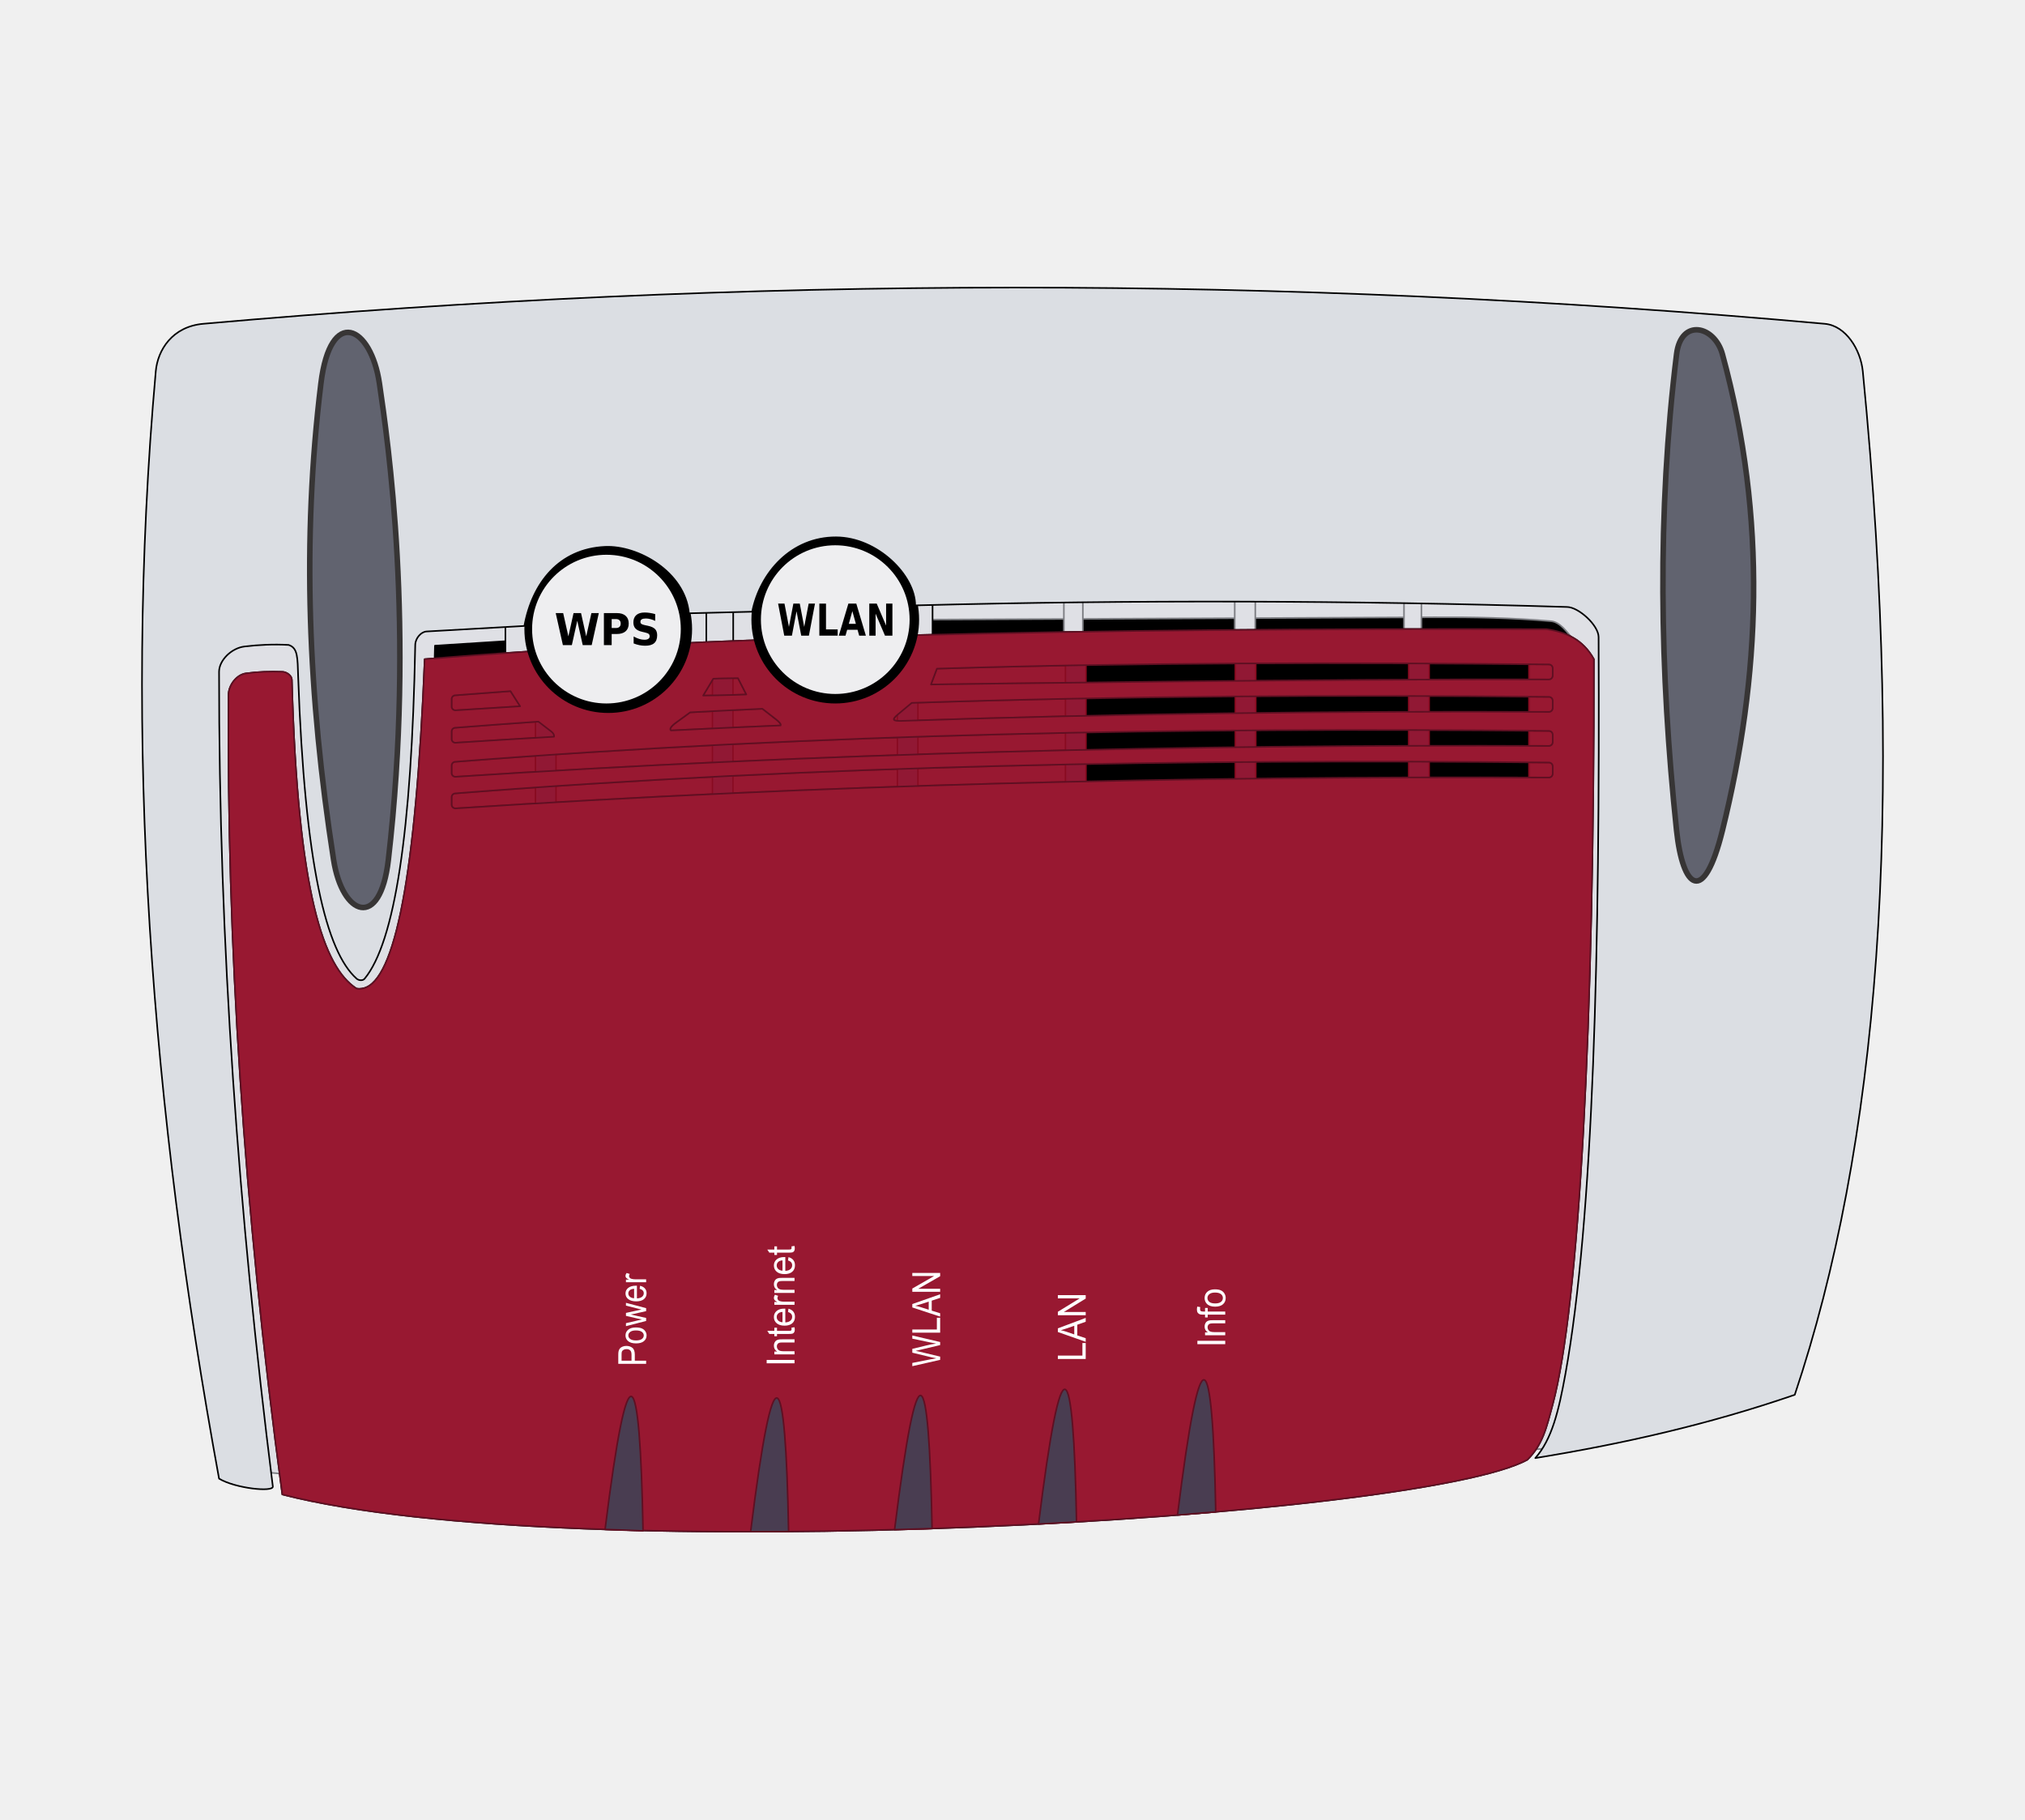
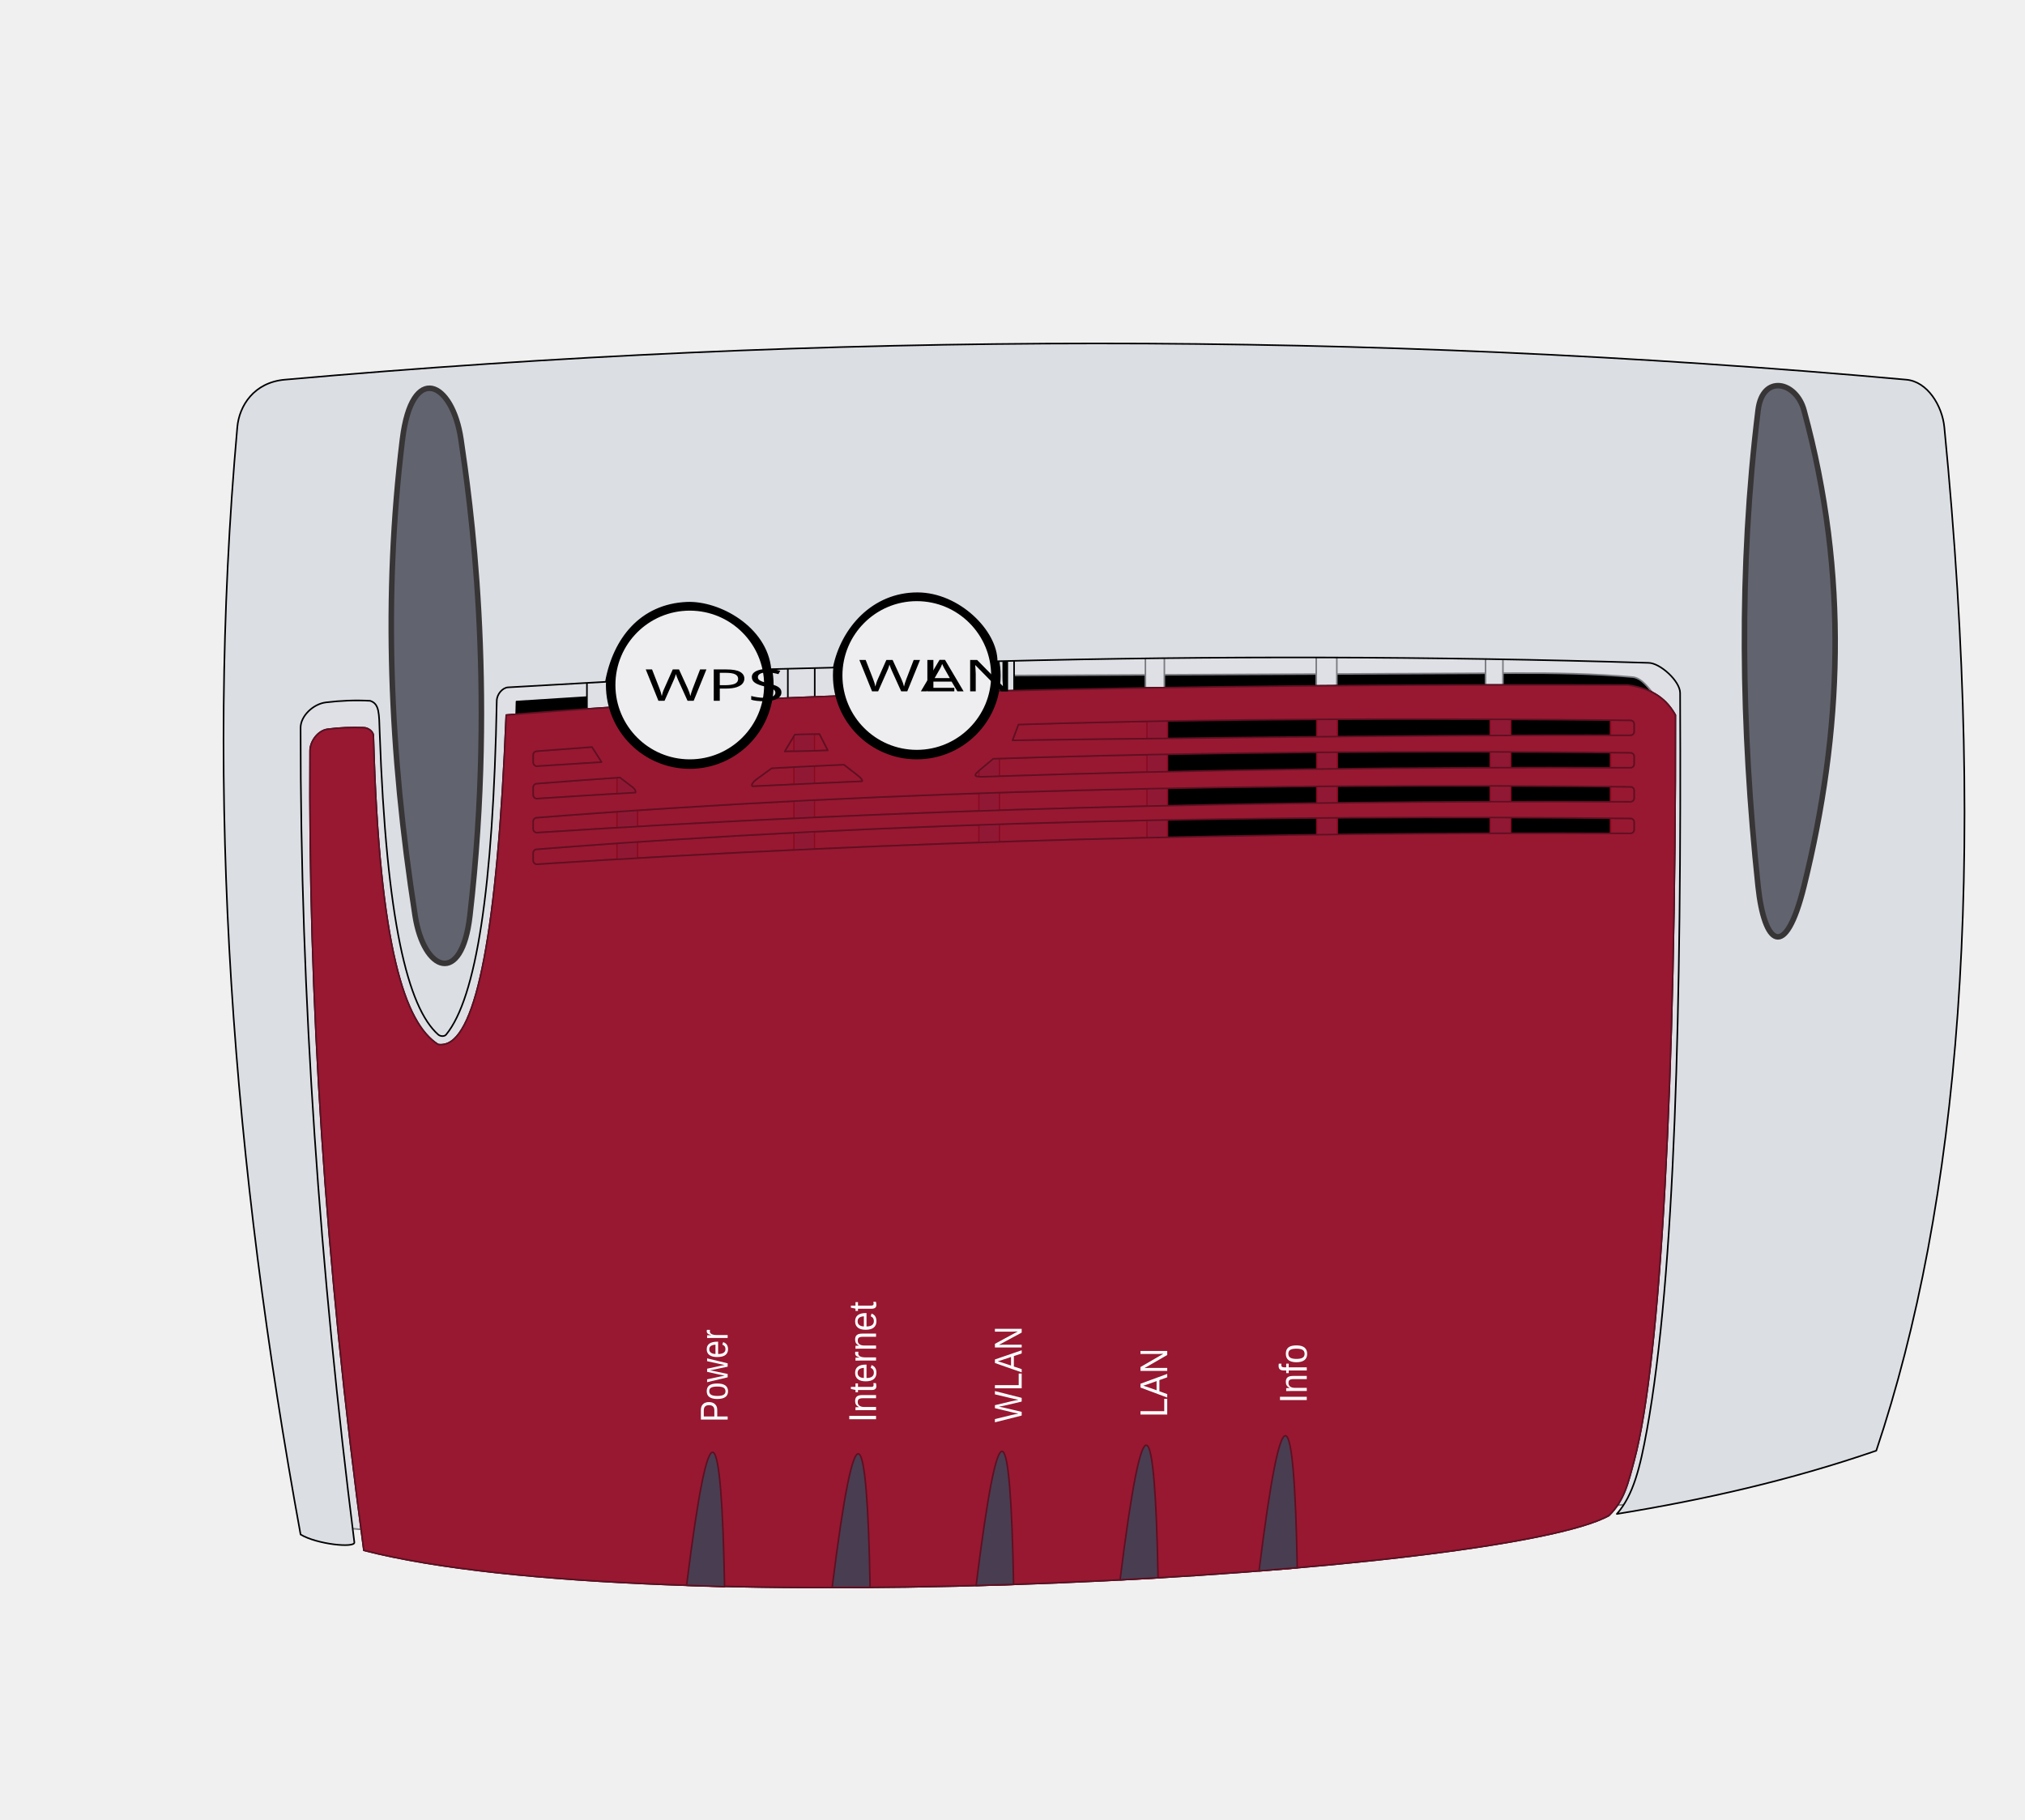
- <svg xmlns="http://www.w3.org/2000/svg" width="100%" height="100%" viewBox="0 0 1280 1150" version="1.1" xml:space="preserve" style="fill-rule:evenodd;clip-rule:evenodd;stroke-linecap:round;stroke-linejoin:round;stroke-miterlimit:1.414;" id="svg149">
-   <defs id="defs153">
-         
-         
-         
-         
-         
-         
-     
-             
-         </defs>
-   <g id="g4458" transform="translate(-51.53375,-35.32006)">
-     <path d="m 1012,952 18,-1 26,-11 24,-540 C 670.65,340.658 370.032,363.267 180,420 l 28,545 34,3 z" style="fill:#dfe0e5;stroke:#7d7e83;stroke-width:1px" id="path2" />
-     <g id="g20">
-       <g transform="rotate(-3.623159,349.9982,451.0015)" id="g6">
-         <path d="M 373,442 H 327 L 325.353,460.461 373,460 Z" style="stroke:#000000;stroke-width:1px" id="path4" />
+ <svg xmlns="http://www.w3.org/2000/svg" width="100%" height="100%" viewBox="0 0 1280 1150" version="1.1" xml:space="preserve" style="fill-rule:evenodd;clip-rule:evenodd;stroke-linecap:round;stroke-linejoin:round;stroke-miterlimit:1.414;">
+   <path d="M1012,952L1030,951L1056,940L1080,400C670.65,340.658 370.032,363.267 180,420L208,965L242,968L1012,952Z" style="fill:rgb(223,224,229);stroke:rgb(125,126,131);stroke-width:1px;" />
+   <g>
+     <g transform="matrix(0.998001,-0.0631939,0.0631939,0.998001,-27.8009,23.0193)">
+       <path d="M373,442L327,442L325.353,460.461L373,460L373,442Z" style="stroke:black;stroke-width:1px;" />
+     </g>
+     <path d="M637,427L958,425.5C982.533,425.385 1007.59,425.824 1032,428C1037.74,428.512 1042.2,435.102 1045.5,439L1045,448L637,445L637,427Z" style="stroke:rgb(125,126,131);stroke-width:1px;" />
+     <rect x="371" y="416" width="127" height="42" style="fill:rgb(223,224,229);stroke:black;stroke-width:1px;" />
+     <rect x="515" y="412" width="126" height="34" style="fill:rgb(223,224,229);stroke:black;stroke-width:1px;" />
+     <rect x="724" y="413" width="12" height="25" style="fill:rgb(223,224,229);stroke:rgb(125,126,131);stroke-width:1px;" />
+     <rect x="832" y="411" width="13" height="26" style="fill:rgb(223,224,229);stroke:rgb(125,126,131);stroke-width:1px;" />
+     <rect x="939" y="411" width="11" height="27" style="fill:rgb(223,224,229);stroke:rgb(125,126,131);stroke-width:1px;" />
+   </g>
+   <path d="M230,980C412.866,1026.97 950.005,995.205 1017,958C1026.73,948.437 1029.05,937.752 1033,923C1049.67,860.835 1059.26,681.198 1059,452C1052.1,439.53 1041.28,434.824 1029,433C733.7,432.212 490.508,437.717 320,452C314.465,589.674 301.191,654.873 281.5,660C279.598,660.495 277.35,660.567 276.5,660C256.312,646.538 239.725,601.351 236,465C235.931,462.463 232.834,460.103 230,460C222.351,459.722 214.688,459.951 207,461C200.952,461.825 196.042,468.615 196,474.5C194.908,629.185 205.31,796.651 230,980Z" style="fill:rgb(152,24,49);stroke:black;stroke-width:1px;" />
+   <g id="Schlitze">
+     <g>
+       <g transform="matrix(1,0,0,1.1875,0,-104.438)">
+         <path d="M1033,542.579C1033,541.475 1031.94,540.579 1030.62,540.579C799.734,538.642 569.174,541.867 339.375,557C338.064,557 337,557.896 337,559L337,563C337,564.104 338.064,565 339.375,565C568.487,552.456 799.031,547.672 1030.62,548.579C1031.94,548.579 1033,547.683 1033,546.579L1033,542.579Z" style="fill:none;stroke:rgb(136,10,32);stroke-width:0.91px;" />
      </g>
-       <path d="m 637,427 321,-1.5 c 24.533,-0.115 49.59,0.324 74,2.5 5.74,0.512 10.2,7.102 13.5,11 l -0.5,9 -408,-3 z" style="stroke:#7d7e83;stroke-width:1px" id="path8" />
-       <path id="rect10" style="fill:#dfe0e5;stroke:#000000;stroke-width:1px" d="m 371,416 h 127 v 42 H 371 Z" />
-       <path id="rect12" style="fill:#dfe0e5;stroke:#000000;stroke-width:1px" d="m 515,412 h 126 v 34 H 515 Z" />
-       <path id="rect14" style="fill:#dfe0e5;stroke:#7d7e83;stroke-width:1px" d="m 724,413 h 12 v 25 h -12 z" />
-       <path id="rect16" style="fill:#dfe0e5;stroke:#7d7e83;stroke-width:1px" d="m 832,411 h 13 v 26 h -13 z" />
-       <path id="rect18" style="fill:#dfe0e5;stroke:#7d7e83;stroke-width:1px" d="m 939,411 h 11 v 27 h -11 z" />
+       <g transform="matrix(1,0,0,1.1875,0,-124.604)">
+         <path d="M1033,542.579C1033,541.475 1031.94,540.579 1030.62,540.579C799.734,538.642 569.174,541.867 339.375,557C338.064,557 337,557.896 337,559L337,563C337,564.104 338.064,565 339.375,565C568.487,552.456 799.031,547.672 1030.62,548.579C1031.94,548.579 1033,547.683 1033,546.579L1033,542.579Z" style="fill:none;stroke:rgb(136,10,32);stroke-width:0.91px;" />
+       </g>
+       <g transform="matrix(1,0,0,1.1875,0,-144.583)">
+         <path d="M1033,542.579C1033,541.475 1031.94,540.579 1030.62,540.579C799.734,538.642 569.174,541.867 339.375,557C338.064,557 337,557.896 337,559L337,563C337,564.104 338.064,565 339.375,565C568.487,552.456 799.031,547.672 1030.62,548.579C1031.94,548.579 1033,547.683 1033,546.579L1033,542.579Z" style="fill:none;stroke:rgb(136,10,32);stroke-width:0.91px;" />
+       </g>
+       <path d="M391.85,491.475L400,497.711C401.436,498.809 401.936,500.022 401.73,501.009C380.933,502.21 360.148,503.485 339.375,504.836C338.064,504.836 337,503.771 337,502.461L337,497.711C337,496.4 338.064,495.336 339.375,495.336C356.862,493.968 374.354,492.682 391.85,491.475ZM533.45,483.35L542,490C544.245,491.746 545.314,493.053 544.964,493.893C521.842,494.859 498.733,495.911 475.638,497.052C474.542,496.146 475.681,494.414 479,492L487.77,485.622C502.994,484.811 518.22,484.054 533.45,483.35ZM627.844,479.63C761.936,475.235 896.224,474.497 1030.62,475.836C1031.94,475.836 1033,476.9 1033,478.211L1033,482.961C1033,484.271 1031.94,485.336 1030.62,485.336C893.723,484.699 757.188,486.424 621.099,491.018C616.364,491.083 614.745,490.546 619,487L627.844,479.63Z" style="fill:none;stroke:rgb(136,10,32);stroke-width:1px;" />
+       <path d="M374.226,472.213L380.307,481.768C366.658,482.589 353.014,483.443 339.375,484.33C338.064,484.33 337,483.266 337,481.955L337,477.205C337,475.894 338.064,474.83 339.375,474.83C350.99,473.922 362.607,473.05 374.226,472.213ZM518,464L523.274,474.319C513.877,474.734 496,475 496,475L502.39,464.355C507.544,464.092 512.848,464.117 518,464ZM643.752,458C772.556,454.054 901.539,454.044 1030.62,455.33C1031.94,455.33 1033,456.394 1033,457.705L1033,462.455C1033,463.766 1031.94,464.83 1030.62,464.83C899.329,464.22 640,468 640,468L643.752,458Z" style="fill:none;stroke:rgb(136,10,32);stroke-width:1px;" />
    </g>
-     <path d="m 230,980 c 182.866,46.97 720.005,15.205 787,-22 9.73,-9.563 12.05,-20.248 16,-35 16.67,-62.165 26.26,-241.802 26,-471 -6.9,-12.47 -17.72,-17.176 -30,-19 -295.3,-0.788 -538.492,4.717 -709,19 -5.535,137.674 -18.809,202.873 -38.5,208 -1.902,0.495 -4.15,0.567 -5,0 -20.188,-13.462 -36.775,-58.649 -40.5,-195 -0.069,-2.537 -3.166,-4.897 -6,-5 -7.649,-0.278 -15.312,-0.049 -23,1 -6.048,0.825 -10.958,7.615 -11,13.5 -1.092,154.685 9.31,322.151 34,505.5 z" style="fill:#981831;stroke:#000000;stroke-width:1px" id="path22" />
-     <g id="Schlitze">
-       <g id="g40">
-         <g transform="matrix(1,0,0,1.1875,0,-104.438)" id="g26">
-           <path d="m 1033,542.579 c 0,-1.104 -1.06,-2 -2.38,-2 -230.886,-1.937 -461.446,1.288 -691.245,16.421 -1.311,0 -2.375,0.896 -2.375,2 v 4 c 0,1.104 1.064,2 2.375,2 229.112,-12.544 459.656,-17.328 691.245,-16.421 1.32,0 2.38,-0.896 2.38,-2 z" style="fill:none;stroke:#880a20;stroke-width:0.91px" id="path24" />
-         </g>
-         <g transform="matrix(1,0,0,1.1875,0,-124.604)" id="g30">
-           <path d="m 1033,542.579 c 0,-1.104 -1.06,-2 -2.38,-2 -230.886,-1.937 -461.446,1.288 -691.245,16.421 -1.311,0 -2.375,0.896 -2.375,2 v 4 c 0,1.104 1.064,2 2.375,2 229.112,-12.544 459.656,-17.328 691.245,-16.421 1.32,0 2.38,-0.896 2.38,-2 z" style="fill:none;stroke:#880a20;stroke-width:0.91px" id="path28" />
-         </g>
-         <g transform="matrix(1,0,0,1.1875,0,-144.583)" id="g34">
-           <path d="m 1033,542.579 c 0,-1.104 -1.06,-2 -2.38,-2 -230.886,-1.937 -461.446,1.288 -691.245,16.421 -1.311,0 -2.375,0.896 -2.375,2 v 4 c 0,1.104 1.064,2 2.375,2 229.112,-12.544 459.656,-17.328 691.245,-16.421 1.32,0 2.38,-0.896 2.38,-2 z" style="fill:none;stroke:#880a20;stroke-width:0.91px" id="path32" />
-         </g>
-         <path d="m 391.85,491.475 8.15,6.236 c 1.436,1.098 1.936,2.311 1.73,3.298 -20.797,1.201 -41.582,2.476 -62.355,3.827 -1.311,0 -2.375,-1.065 -2.375,-2.375 v -4.75 c 0,-1.311 1.064,-2.375 2.375,-2.375 17.487,-1.368 34.979,-2.654 52.475,-3.861 z M 533.45,483.35 542,490 c 2.245,1.746 3.314,3.053 2.964,3.893 -23.122,0.966 -46.231,2.018 -69.326,3.159 -1.096,-0.906 0.043,-2.638 3.362,-5.052 l 8.77,-6.378 c 15.224,-0.811 30.45,-1.568 45.68,-2.272 z m 94.394,-3.72 c 134.092,-4.395 268.38,-5.133 402.776,-3.794 1.32,0 2.38,1.064 2.38,2.375 v 4.75 c 0,1.31 -1.06,2.375 -2.38,2.375 -136.897,-0.637 -273.432,1.088 -409.521,5.682 -4.735,0.065 -6.354,-0.472 -2.099,-4.018 z" style="fill:none;stroke:#880a20;stroke-width:1px" id="path36" />
-         <path d="m 374.226,472.213 6.081,9.555 c -13.649,0.821 -27.293,1.675 -40.932,2.562 -1.311,0 -2.375,-1.064 -2.375,-2.375 v -4.75 c 0,-1.311 1.064,-2.375 2.375,-2.375 11.615,-0.908 23.232,-1.78 34.851,-2.617 z M 518,464 l 5.274,10.319 C 513.877,474.734 496,475 496,475 l 6.39,-10.645 c 5.154,-0.263 10.458,-0.238 15.61,-0.355 z m 125.752,-6 c 128.804,-3.946 257.787,-3.956 386.868,-2.67 1.32,0 2.38,1.064 2.38,2.375 v 4.75 c 0,1.311 -1.06,2.375 -2.38,2.375 C 899.329,464.22 640,468 640,468 Z" style="fill:none;stroke:#880a20;stroke-width:1px" id="path38" />
+     <g id="Stege">
+       <rect x="730" y="450" width="288" height="105" style="stroke:rgb(136,10,32);stroke-width:1px;" />
+       <g transform="matrix(0.866667,0,0,1,52,0)">
+         <rect x="390" y="480.5" width="15" height="104.5" style="fill:rgb(145,24,52);stroke:rgb(136,10,32);stroke-width:1.07px;" />
      </g>
-       <g id="Stege">
-         <path id="rect42" style="stroke:#880a20;stroke-width:1px" d="m 730,450 h 288 V 555 H 730 Z" />
-         <g transform="matrix(0.866667,0,0,1,52,0)" id="g46">
-           <path id="rect44" style="fill:#911834;stroke:#880a20;stroke-width:1.07px" d="m 390,480.5 h 15 V 585 h -15 z" />
-         </g>
-         <g transform="matrix(0.866667,0,0,1.19617,163.851,-114.761)" id="g50">
-           <path id="rect48" style="fill:#911834;stroke:#880a20;stroke-width:0.96px" d="m 390,480.5 h 15 V 585 h -15 z" />
-         </g>
-         <g transform="matrix(0.866667,0,0,1.05263,280.753,-30.7895)" id="g54">
-           <path id="rect52" style="fill:#911834;stroke:#880a20;stroke-width:1.04px" d="m 390,480.5 h 15 V 585 h -15 z" />
-         </g>
-         <g transform="matrix(0.866667,0,0,1.05263,387,-55.7895)" id="g58">
-           <path id="rect56" style="fill:#911834;stroke:#880a20;stroke-width:1.04px" d="m 390,480.5 h 15 V 585 h -15 z" />
-         </g>
-         <g transform="matrix(0.866667,0,0,1.05263,494.34,-55.7895)" id="g62">
-           <path id="rect60" style="fill:#911834;stroke:#880a20;stroke-width:1.04px" d="m 390,480.5 h 15 V 585 h -15 z" />
-         </g>
-         <g transform="matrix(0.866667,0,0,1.05263,603.936,-55.7895)" id="g66">
-           <path id="rect64" style="fill:#911834;stroke:#880a20;stroke-width:1.04px" d="m 390,480.5 h 15 V 585 h -15 z" />
-         </g>
+       <g transform="matrix(0.866667,0,0,1.19617,163.851,-114.761)">
+         <rect x="390" y="480.5" width="15" height="104.5" style="fill:rgb(145,24,52);stroke:rgb(136,10,32);stroke-width:0.96px;" />
      </g>
-     </g>
-     <g id="g72">
-       <path d="m 230,980 c 182.866,46.97 720.005,15.205 787,-22 9.73,-9.563 12.05,-20.248 16,-35 16.67,-62.165 26.26,-241.802 26,-471 -6.9,-12.47 -17.72,-17.176 -30,-19 -295.3,-0.788 -538.492,4.717 -709,19 -5.535,137.674 -18.809,202.873 -38.5,208 -1.902,0.495 -4.15,0.567 -5,0 -20.188,-13.462 -36.775,-58.649 -40.5,-195 -0.069,-2.537 -3.166,-4.897 -6,-5 -7.649,-0.278 -15.312,-0.049 -23,1 -6.048,0.825 -10.958,7.615 -11,13.5 -1.092,154.685 9.31,322.151 34,505.5 z m 803,-460.291 c 0,-1.311 -1.06,-2.375 -2.38,-2.375 -230.886,-2.3 -461.446,1.529 -691.245,19.5 -1.311,0 -2.375,1.064 -2.375,2.375 v 4.75 c 0,1.31 1.064,2.375 2.375,2.375 229.112,-14.896 459.656,-20.577 691.245,-19.5 1.32,0 2.38,-1.065 2.38,-2.375 z m 0,-19.98 c 0,-1.31 -1.06,-2.375 -2.38,-2.375 -230.886,-2.299 -461.446,1.53 -691.245,19.5 -1.311,0 -2.375,1.065 -2.375,2.375 v 4.75 c 0,1.311 1.064,2.375 2.375,2.375 229.112,-14.895 459.656,-20.576 691.245,-19.5 1.32,0 2.38,-1.064 2.38,-2.375 z m -641.15,-8.254 8.15,6.236 c 1.436,1.098 1.936,2.311 1.73,3.298 -20.797,1.201 -41.582,2.476 -62.355,3.827 -1.311,0 -2.375,-1.065 -2.375,-2.375 v -4.75 c 0,-1.311 1.064,-2.375 2.375,-2.375 17.487,-1.368 34.979,-2.654 52.475,-3.861 z M 533.45,483.35 542,490 c 2.245,1.746 3.314,3.053 2.964,3.893 -23.122,0.966 -46.231,2.018 -69.326,3.159 -1.096,-0.906 0.043,-2.638 3.362,-5.052 l 8.77,-6.378 c 15.224,-0.811 30.45,-1.568 45.68,-2.272 z m 94.394,-3.72 c 134.092,-4.395 268.38,-5.133 402.776,-3.794 1.32,0 2.38,1.064 2.38,2.375 v 4.75 c 0,1.31 -1.06,2.375 -2.38,2.375 -136.897,-0.637 -273.432,1.088 -409.521,5.682 -4.735,0.065 -6.354,-0.472 -2.099,-4.018 z m -253.618,-7.417 6.081,9.555 c -13.649,0.821 -27.293,1.675 -40.932,2.562 -1.311,0 -2.375,-1.064 -2.375,-2.375 v -4.75 c 0,-1.311 1.064,-2.375 2.375,-2.375 11.615,-0.908 23.232,-1.78 34.851,-2.617 z M 518,464 l 5.274,10.319 C 513.877,474.734 496,475 496,475 l 6.39,-10.645 c 5.154,-0.263 10.458,-0.238 15.61,-0.355 z m 125.752,-6 c 128.804,-3.946 257.787,-3.956 386.868,-2.67 1.32,0 2.38,1.064 2.38,2.375 v 4.75 c 0,1.311 -1.06,2.375 -2.38,2.375 C 899.329,464.22 640,468 640,468 Z" style="fill:#981831;stroke:#5f0f22;stroke-width:1px" id="path70" />
-     </g>
-     <g transform="matrix(1.10526,0,0,1.10526,95.9474,-56.5526)" id="g76">
-       <path id="circle74" style="stroke:#000000;stroke-width:0.9px" d="M 485,437.5 A 47.5,47.5 0 0 1 437.5,485 47.5,47.5 0 0 1 390,437.5 47.5,47.5 0 0 1 437.5,390 47.5,47.5 0 0 1 485,437.5 Z" />
-     </g>
-     <g transform="matrix(1.10526,0,0,1.10526,-47.5526,-50.5526)" id="g80">
-       <path id="circle78" style="stroke:#000000;stroke-width:0.9px" d="M 485,437.5 A 47.5,47.5 0 0 1 437.5,485 47.5,47.5 0 0 1 390,437.5 47.5,47.5 0 0 1 437.5,390 47.5,47.5 0 0 1 485,437.5 Z" />
-     </g>
-     <path id="circle82" style="fill:#eeeef0;stroke:#000000;stroke-width:1px" d="m 482.366,433 a 47.5,47.5 0 0 1 -47.5,47.5 47.5,47.5 0 0 1 -47.5,-47.5 47.5,47.5 0 0 1 47.5,-47.5 47.5,47.5 0 0 1 47.5,47.5 z" />
-     <g transform="translate(142,-10.5)" id="g88">
-       <path id="circle86" style="fill:#eeeef0;stroke:#000000;stroke-width:1px" d="M 485,437.5 A 47.5,47.5 0 0 1 437.5,485 47.5,47.5 0 0 1 390,437.5 47.5,47.5 0 0 1 437.5,390 47.5,47.5 0 0 1 485,437.5 Z" />
-     </g>
-     <path d="m 180,240 c -19.525,1.732 -28.792,16.526 -30,30 -21.073,235.082 -2.439,468.103 40,700 10.348,6.22 34.241,8.649 34,5 -21.65,-171.695 -34.136,-343.364 -34,-515 0.006,-7.389 7.978,-15.029 16,-16 9.222,-1.117 18.543,-1.533 28,-1 5.894,1.946 5.577,8.03 6,20 4.204,119.018 17.723,173.998 37,191 1.3,1.147 3.872,1.37 5,0 18.958,-23.029 29.739,-92.04 32,-211 0.084,-4.396 3.784,-8.241 7,-8.5 l 62,-3.5 c 4.988,-27.342 22.092,-48.673 51,-50 20.784,-0.954 50.475,15.722 53,42 l 40,-1 c 5.037,-24.883 24.775,-47.1 53,-47.023 26.215,0.071 50.046,24.068 50,43.023 138.405,-3.574 275.71,-3.137 412,1 7.32,0.018 19.96,11.558 20,19 0.92,197.399 -3.22,367.91 -21,466 -4.26,23.484 -8.53,41.141 -19,53 54.81,-8.9 109.51,-21.22 164,-40 52.26,-156.005 70.59,-365.387 43,-647 -1.33,-13.543 -10.63,-28.796 -24,-30 -341.648,-30.755 -683.314,-30.308 -1025,0 z" style="fill:#dbdee3;stroke:#000000;stroke-width:1px" id="path101" />
-     <path d="m 434,1002.1 c 14.782,-118.838 22.025,-105.42 24,0.9 z" style="fill:#493d51;stroke:#5f0f22;stroke-width:1px" id="path103" />
-     <g transform="translate(92)" id="g107">
-       <path d="m 434,1003.53 c 14.782,-118.828 22.025,-106.415 24,-0.09 z" style="fill:#493d51;stroke:#5f0f22;stroke-width:1px" id="path105" />
-     </g>
-     <g transform="translate(182.686)" id="g111">
-       <path d="M 434.314,1002.26 C 449.096,883.423 456.025,895.219 458,1001.54 Z" style="fill:#493d51;stroke:#5f0f22;stroke-width:1px" id="path109" />
-     </g>
-     <g transform="translate(274,-3.53511)" id="g115">
-       <path d="m 434,1002.21 c 14.782,-118.838 22.025,-107.649 24,-1.33 z" style="fill:#493d51;stroke:#5f0f22;stroke-width:1px" id="path113" />
-     </g>
-     <g transform="translate(362,-13.5351)" id="g119">
-       <path d="m 433.836,1006.53 c 14.782,-118.828 22.189,-108.315 24.164,-2 z" style="fill:#493d51;stroke:#5f0f22;stroke-width:1px" id="path117" />
-     </g>
-     <g transform="matrix(0,-0.994999,1.18062,0,-602.609,1368.66)" id="g123">
-       <g aria-label="Power" id="text121" style="font-size:20.827px;font-family:ArialMT, Arial, sans-serif;fill:#ffffff">
-         <path d="m 473.607,900 v -14.908 h 5.624 q 1.485,0 2.268,0.142 1.098,0.183 1.841,0.702 0.742,0.508 1.19,1.434 0.458,0.925 0.458,2.034 0,1.902 -1.21,3.224 -1.21,1.312 -4.373,1.312 h -3.824 V 900 Z m 1.973,-7.82 h 3.854 q 1.912,0 2.715,-0.712 0.803,-0.712 0.803,-2.003 0,-0.936 -0.478,-1.597 -0.468,-0.671 -1.241,-0.885 -0.498,-0.132 -1.841,-0.132 h -3.814 z" id="path883" />
-         <path d="m 486.583,894.6 q 0,-3 1.668,-4.444 1.393,-1.2 3.397,-1.2 2.227,0 3.641,1.464 1.414,1.454 1.414,4.027 0,2.085 -0.63,3.285 -0.62,1.19 -1.82,1.851 -1.19,0.661 -2.603,0.661 -2.268,0 -3.671,-1.454 -1.393,-1.454 -1.393,-4.19 z m 1.881,0 q 0,2.075 0.905,3.112 0.905,1.027 2.278,1.027 1.363,0 2.268,-1.037 0.905,-1.037 0.905,-3.163 0,-2.003 -0.915,-3.03 -0.905,-1.037 -2.258,-1.037 -1.373,0 -2.278,1.027 -0.905,1.027 -0.905,3.102 z" id="path885" />
-         <path d="m 500.841,900 -3.305,-10.8 h 1.892 l 1.719,6.234 0.641,2.319 q 0.041,-0.173 0.559,-2.227 l 1.719,-6.325 h 1.881 l 1.617,6.264 0.539,2.064 0.62,-2.085 1.851,-6.244 h 1.78 L 508.976,900 h -1.902 l -1.719,-6.468 -0.417,-1.841 L 502.752,900 Z" id="path887" />
-         <path d="m 521.281,896.522 1.892,0.234 q -0.447,1.658 -1.658,2.573 -1.21,0.915 -3.092,0.915 -2.369,0 -3.763,-1.454 -1.383,-1.464 -1.383,-4.098 0,-2.725 1.403,-4.23 1.403,-1.505 3.641,-1.505 2.166,0 3.539,1.475 1.373,1.475 1.373,4.149 0,0.163 -0.01,0.488 h -8.054 q 0.102,1.78 1.007,2.725 0.905,0.946 2.258,0.946 1.007,0 1.719,-0.529 0.712,-0.529 1.129,-1.688 z m -6.01,-2.959 h 6.03 q -0.122,-1.363 -0.692,-2.044 -0.875,-1.058 -2.268,-1.058 -1.261,0 -2.125,0.844 -0.854,0.844 -0.946,2.258 z" id="path889" />
-         <path d="m 525.451,900 v -10.8 h 1.647 v 1.637 q 0.63,-1.149 1.159,-1.515 0.539,-0.366 1.18,-0.366 0.925,0 1.881,0.59 l -0.63,1.698 q -0.671,-0.397 -1.342,-0.397 -0.6,0 -1.078,0.366 -0.478,0.356 -0.681,0.997 -0.305,0.976 -0.305,2.136 V 900 Z" id="path891" />
+       <g transform="matrix(0.866667,0,0,1.05263,280.753,-30.7895)">
+         <rect x="390" y="480.5" width="15" height="104.5" style="fill:rgb(145,24,52);stroke:rgb(136,10,32);stroke-width:1.04px;" />
      </g>
-     </g>
-     <g transform="matrix(0,-1.08255,1.18062,0,-508.811,1410.16)" id="g127">
-       <g aria-label="Internet" id="text125" style="font-size:20.827px;font-family:ArialMT, Arial, sans-serif;fill:#ffffff">
-         <path d="m 473.942,900 v -14.908 h 1.973 V 900 Z" id="path894" />
-         <path d="m 479.159,900 v -10.8 h 1.647 v 1.536 q 1.19,-1.78 3.437,-1.78 0.976,0 1.79,0.356 0.824,0.346 1.23,0.915 0.407,0.569 0.569,1.353 0.102,0.508 0.102,1.78 V 900 h -1.831 v -6.569 q 0,-1.119 -0.214,-1.668 -0.214,-0.559 -0.763,-0.885 -0.539,-0.336 -1.271,-0.336 -1.169,0 -2.024,0.742 -0.844,0.742 -0.844,2.817 V 900 Z" id="path896" />
-         <path d="m 494.739,898.363 0.264,1.617 q -0.773,0.163 -1.383,0.163 -0.997,0 -1.546,-0.315 -0.549,-0.315 -0.773,-0.824 -0.224,-0.519 -0.224,-2.166 v -6.214 h -1.342 v -1.424 h 1.342 v -2.675 l 1.82,-1.098 v 3.773 h 1.841 v 1.424 h -1.841 v 6.315 q 0,0.783 0.091,1.007 0.102,0.224 0.315,0.356 0.224,0.132 0.631,0.132 0.305,0 0.803,-0.071 z" id="path898" />
-         <path d="m 503.922,896.522 1.892,0.234 q -0.447,1.658 -1.658,2.573 -1.21,0.915 -3.092,0.915 -2.369,0 -3.763,-1.454 -1.383,-1.464 -1.383,-4.098 0,-2.725 1.403,-4.23 1.403,-1.505 3.641,-1.505 2.166,0 3.539,1.475 1.373,1.475 1.373,4.149 0,0.163 -0.01,0.488 h -8.054 q 0.102,1.78 1.007,2.725 0.905,0.946 2.258,0.946 1.007,0 1.719,-0.529 0.712,-0.529 1.129,-1.688 z m -6.01,-2.959 h 6.03 q -0.122,-1.363 -0.692,-2.044 -0.875,-1.058 -2.268,-1.058 -1.261,0 -2.125,0.844 -0.854,0.844 -0.946,2.258 z" id="path900" />
-         <path d="m 508.091,900 v -10.8 h 1.647 v 1.637 q 0.63,-1.149 1.159,-1.515 0.539,-0.366 1.18,-0.366 0.925,0 1.881,0.59 l -0.63,1.698 q -0.671,-0.397 -1.342,-0.397 -0.6,0 -1.078,0.366 -0.478,0.356 -0.681,0.997 -0.305,0.976 -0.305,2.136 V 900 Z" id="path902" />
-         <path d="m 515.047,900 v -10.8 h 1.647 v 1.536 q 1.19,-1.78 3.437,-1.78 0.976,0 1.79,0.356 0.824,0.346 1.23,0.915 0.407,0.569 0.569,1.353 0.102,0.508 0.102,1.78 V 900 h -1.83 v -6.569 q 0,-1.119 -0.214,-1.668 -0.214,-0.559 -0.763,-0.885 -0.539,-0.336 -1.271,-0.336 -1.169,0 -2.024,0.742 -0.844,0.742 -0.844,2.817 V 900 Z" id="path904" />
-         <path d="m 534.023,896.522 1.892,0.234 q -0.447,1.658 -1.658,2.573 -1.21,0.915 -3.091,0.915 -2.369,0 -3.763,-1.454 -1.383,-1.464 -1.383,-4.098 0,-2.725 1.403,-4.23 1.403,-1.505 3.641,-1.505 2.166,0 3.539,1.475 1.373,1.475 1.373,4.149 0,0.163 -0.01,0.488 h -8.054 q 0.102,1.78 1.007,2.725 0.905,0.946 2.258,0.946 1.007,0 1.719,-0.529 0.712,-0.529 1.129,-1.688 z m -6.01,-2.959 h 6.03 q -0.122,-1.363 -0.692,-2.044 -0.875,-1.058 -2.268,-1.058 -1.261,0 -2.125,0.844 -0.854,0.844 -0.946,2.258 z" id="path906" />
-         <path d="m 542.21,898.363 0.264,1.617 q -0.773,0.163 -1.383,0.163 -0.997,0 -1.546,-0.315 -0.549,-0.315 -0.773,-0.824 -0.224,-0.519 -0.224,-2.166 v -6.214 h -1.342 v -1.424 h 1.342 v -2.675 l 1.82,-1.098 v 3.773 h 1.841 v 1.424 h -1.841 v 6.315 q 0,0.783 0.091,1.007 0.102,0.224 0.315,0.356 0.224,0.132 0.63,0.132 0.305,0 0.803,-0.071 z" id="path908" />
+       <g transform="matrix(0.866667,0,0,1.05263,387,-55.7895)">
+         <rect x="390" y="480.5" width="15" height="104.5" style="fill:rgb(145,24,52);stroke:rgb(136,10,32);stroke-width:1.04px;" />
      </g>
-     </g>
-     <g transform="matrix(0,-1.01214,1.18062,0,-416.755,1376.9)" id="g131">
-       <g aria-label="WLAN" id="text129" style="font-size:20.827px;font-family:ArialMT, Arial, sans-serif;fill:#ffffff">
-         <path d="m 476.21,900 -3.956,-14.908 h 2.024 l 2.268,9.773 q 0.366,1.536 0.63,3.051 0.569,-2.39 0.671,-2.756 l 2.837,-10.068 h 2.38 l 2.136,7.546 q 0.803,2.807 1.159,5.278 0.285,-1.414 0.742,-3.244 l 2.339,-9.58 h 1.983 L 487.336,900 h -1.902 l -3.142,-11.359 q -0.397,-1.424 -0.468,-1.749 -0.234,1.027 -0.437,1.749 L 478.224,900 Z" id="path911" />
-         <path d="m 493.183,900 v -14.908 h 1.973 v 13.149 h 7.342 V 900 Z" id="path913" />
-         <path d="m 503.21,900 5.725,-14.908 h 2.125 L 517.162,900 h -2.247 l -1.739,-4.515 h -6.234 L 505.305,900 Z m 4.302,-6.122 h 5.054 l -1.556,-4.129 q -0.712,-1.881 -1.058,-3.092 -0.285,1.434 -0.803,2.847 z" id="path915" />
-         <path d="m 518.718,900 v -14.908 h 2.024 l 7.83,11.705 v -11.705 h 1.892 V 900 h -2.024 l -7.83,-11.715 V 900 Z" id="path917" />
+       <g transform="matrix(0.866667,0,0,1.05263,494.34,-55.7895)">
+         <rect x="390" y="480.5" width="15" height="104.5" style="fill:rgb(145,24,52);stroke:rgb(136,10,32);stroke-width:1.04px;" />
      </g>
-     </g>
-     <g transform="matrix(0,-1.08255,1.18062,0,-324.755,1406.97)" id="g135">
-       <g aria-label="LAN" id="text133" style="font-size:20.827px;font-family:ArialMT, Arial, sans-serif;fill:#ffffff">
-         <path d="m 473.525,900 v -14.908 h 1.973 v 13.149 h 7.342 V 900 Z" id="path920" />
-         <path d="m 483.552,900 5.725,-14.908 h 2.125 L 497.505,900 h -2.247 l -1.739,-4.515 h -6.234 L 485.647,900 Z m 4.302,-6.122 h 5.054 l -1.556,-4.129 q -0.712,-1.881 -1.058,-3.092 -0.285,1.434 -0.803,2.847 z" id="path922" />
-         <path d="m 499.061,900 v -14.908 h 2.024 l 7.83,11.705 v -11.705 h 1.892 V 900 h -2.024 l -7.83,-11.715 V 900 Z" id="path924" />
-       </g>
-     </g>
-     <g transform="matrix(0,-1.08255,1.18062,0,-236.556,1398.07)" id="g139">
-       <g aria-label="Info" id="text137" style="font-size:20.827px;font-family:ArialMT, Arial, sans-serif;fill:#ffffff">
-         <path d="m 473.942,900 v -14.908 h 1.973 V 900 Z" id="path927" />
-         <path d="m 479.159,900 v -10.8 h 1.647 v 1.536 q 1.19,-1.78 3.437,-1.78 0.976,0 1.79,0.356 0.824,0.346 1.23,0.915 0.407,0.569 0.569,1.353 0.102,0.508 0.102,1.78 V 900 h -1.831 v -6.569 q 0,-1.119 -0.214,-1.668 -0.214,-0.559 -0.763,-0.885 -0.539,-0.336 -1.271,-0.336 -1.169,0 -2.024,0.742 -0.844,0.742 -0.844,2.817 V 900 Z" id="path929" />
-         <path d="m 491.18,900 v -9.376 h -1.617 v -1.424 h 1.617 v -1.149 q 0,-1.088 0.193,-1.617 0.264,-0.712 0.925,-1.149 0.671,-0.447 1.871,-0.447 0.773,0 1.708,0.183 l -0.275,1.597 q -0.569,-0.102 -1.078,-0.102 -0.834,0 -1.18,0.356 -0.346,0.356 -0.346,1.332 v 0.997 h 2.105 v 1.424 h -2.105 V 900 Z" id="path931" />
-         <path d="m 495.847,894.6 q 0,-3 1.668,-4.444 1.393,-1.2 3.397,-1.2 2.227,0 3.641,1.464 1.414,1.454 1.414,4.027 0,2.085 -0.631,3.285 -0.62,1.19 -1.82,1.851 -1.19,0.661 -2.603,0.661 -2.268,0 -3.671,-1.454 -1.393,-1.454 -1.393,-4.19 z m 1.881,0 q 0,2.075 0.905,3.112 0.905,1.027 2.278,1.027 1.363,0 2.268,-1.037 0.905,-1.037 0.905,-3.163 0,-2.003 -0.915,-3.03 -0.905,-1.037 -2.258,-1.037 -1.373,0 -2.278,1.027 -0.905,1.027 -0.905,3.102 z" id="path933" />
-       </g>
-     </g>
-     <g transform="translate(0.282228,11.2593)" id="g143">
-       <path d="m 1111,248 c -12.33,100.331 -10.63,200.664 0,301 3.9,36.859 17.12,48.012 29,0 23.97,-96.854 28.51,-196.529 0,-301 -4.94,-18.111 -26.17,-23.027 -29,0 z" style="fill:#61636f;stroke:#373535;stroke-width:3.5px" id="path141" />
-     </g>
-     <g transform="rotate(180,701.19,413.3705)" id="g147">
-       <path d="m 1105.38,247.741 c -17.02,147.041 0.35,265.416 5.62,301.259 5.39,36.67 31,49.095 37,0 12.12,-99.158 8.1,-197.238 -8,-301 -5.54,-35.678 -29.48,-44.633 -34.62,-0.259 z" style="fill:#61636f;stroke:#373535;stroke-width:3.5px" id="path145" />
-     </g>
-     <g transform="matrix(0.805653,0,0,1,105.2387,-2.878145)" id="g4353" style="clip-rule:evenodd;fill-rule:evenodd;stroke-linecap:round;stroke-linejoin:round;stroke-miterlimit:1.414">
-       <g aria-label="WLAN" id="g4351" style="font-weight:900;font-size:27.769px;font-family:Arial-Black, 'Arial Black', sans-serif">
-         <path d="m 543.827,419.756 h 5.003 l 3.498,14.712 3.471,-14.712 h 5.03 l 3.471,14.712 3.498,-14.712 h 4.963 L 567.989,440 h -6.02 L 558.295,424.61 554.661,440 h -6.02 z" style="font-weight:bold;font-family:sans-serif;-inkscape-font-specification:'sans-serif Bold'" id="path4343" />
-         <path d="m 576.179,419.756 h 5.22 v 16.298 h 9.166 V 440 h -14.386 z" style="font-weight:bold;font-family:sans-serif;-inkscape-font-specification:'sans-serif Bold'" id="path4345" />
-         <path d="m 606.158,436.312 h -8.163 L 596.708,440 h -5.247 l 7.498,-20.244 h 6.224 L 612.68,440 h -5.247 z m -6.861,-3.756 h 5.546 l -2.766,-8.054 z" style="font-weight:bold;font-family:sans-serif;-inkscape-font-specification:'sans-serif Bold'" id="path4347" />
-         <path d="m 615.365,419.756 h 5.83 l 7.363,13.884 v -13.884 h 4.949 V 440 h -5.83 l -7.363,-13.884 V 440 h -4.949 z" style="font-weight:bold;font-family:sans-serif;-inkscape-font-specification:'sans-serif Bold'" id="path4349" />
-       </g>
-     </g>
-     <g transform="matrix(0.9413,0,0,1,-109.0998,3.108295)" id="g4363" style="clip-rule:evenodd;fill-rule:evenodd;stroke-linecap:round;stroke-linejoin:round;stroke-miterlimit:1.414">
-       <g aria-label="WPS" id="g4361" style="font-weight:900;font-size:27.769px;font-family:Arial-Black, 'Arial Black', sans-serif">
-         <path d="m 543.827,419.756 h 5.003 l 3.498,14.712 3.471,-14.712 h 5.03 l 3.471,14.712 3.498,-14.712 h 4.963 L 567.989,440 h -6.02 L 558.295,424.61 554.661,440 h -6.02 z" style="font-weight:bold;font-family:sans-serif;-inkscape-font-specification:'sans-serif Bold'" id="path4355" />
-         <path d="m 576.179,419.756 h 8.664 q 3.864,0 5.925,1.722 2.075,1.708 2.075,4.881 0,3.186 -2.075,4.908 -2.061,1.708 -5.925,1.708 h -3.444 V 440 h -5.22 z m 5.22,3.783 v 5.654 h 2.888 q 1.519,0 2.346,-0.732 0.827,-0.746 0.827,-2.102 0,-1.356 -0.827,-2.088 -0.827,-0.732 -2.346,-0.732 z" style="font-weight:bold;font-family:sans-serif;-inkscape-font-specification:'sans-serif Bold'" id="path4357" />
-         <path d="m 610.619,420.394 v 4.285 q -1.668,-0.746 -3.254,-1.125 -1.586,-0.38 -2.997,-0.38 -1.871,0 -2.766,0.515 -0.895,0.515 -0.895,1.6 0,0.814 0.597,1.275 0.61,0.447 2.197,0.773 l 2.224,0.447 q 3.376,0.678 4.8,2.061 1.424,1.383 1.424,3.932 0,3.349 -1.993,4.99 -1.98,1.627 -6.061,1.627 -1.925,0 -3.864,-0.366 -1.939,-0.366 -3.878,-1.085 v -4.407 q 1.939,1.03 3.742,1.559 1.817,0.515 3.498,0.515 1.708,0 2.617,-0.569 0.908,-0.569 0.908,-1.627 0,-0.949 -0.624,-1.464 -0.61,-0.515 -2.454,-0.922 l -2.02,-0.447 q -3.037,-0.651 -4.447,-2.075 -1.397,-1.424 -1.397,-3.837 0,-3.024 1.953,-4.651 1.953,-1.627 5.613,-1.627 1.668,0 3.43,0.258 1.763,0.244 3.647,0.746 z" style="font-weight:bold;font-family:sans-serif;-inkscape-font-specification:'sans-serif Bold'" id="path4359" />
+       <g transform="matrix(0.866667,0,0,1.05263,603.936,-55.7895)">
+         <rect x="390" y="480.5" width="15" height="104.5" style="fill:rgb(145,24,52);stroke:rgb(136,10,32);stroke-width:1.04px;" />
      </g>
    </g>
  </g>
+   <g>
+     <path d="M230,980C412.866,1026.97 950.005,995.205 1017,958C1026.73,948.437 1029.05,937.752 1033,923C1049.67,860.835 1059.26,681.198 1059,452C1052.1,439.53 1041.28,434.824 1029,433C733.7,432.212 490.508,437.717 320,452C314.465,589.674 301.191,654.873 281.5,660C279.598,660.495 277.35,660.567 276.5,660C256.312,646.538 239.725,601.351 236,465C235.931,462.463 232.834,460.103 230,460C222.351,459.722 214.688,459.951 207,461C200.952,461.825 196.042,468.615 196,474.5C194.908,629.185 205.31,796.651 230,980ZM1033,519.709C1033,518.398 1031.94,517.334 1030.62,517.334C799.734,515.034 569.174,518.863 339.375,536.834C338.064,536.834 337,537.898 337,539.209L337,543.959C337,545.269 338.064,546.334 339.375,546.334C568.487,531.438 799.031,525.757 1030.62,526.834C1031.94,526.834 1033,525.769 1033,524.459L1033,519.709ZM1033,499.729C1033,498.419 1031.94,497.354 1030.62,497.354C799.734,495.055 569.174,498.884 339.375,516.854C338.064,516.854 337,517.919 337,519.229L337,523.979C337,525.29 338.064,526.354 339.375,526.354C568.487,511.459 799.031,505.778 1030.62,506.854C1031.94,506.854 1033,505.79 1033,504.479L1033,499.729ZM391.85,491.475L400,497.711C401.436,498.809 401.936,500.022 401.73,501.009C380.933,502.21 360.148,503.485 339.375,504.836C338.064,504.836 337,503.771 337,502.461L337,497.711C337,496.4 338.064,495.336 339.375,495.336C356.862,493.968 374.354,492.682 391.85,491.475ZM533.45,483.35L542,490C544.245,491.746 545.314,493.053 544.964,493.893C521.842,494.859 498.733,495.911 475.638,497.052C474.542,496.146 475.681,494.414 479,492L487.77,485.622C502.994,484.811 518.22,484.054 533.45,483.35ZM627.844,479.63C761.936,475.235 896.224,474.497 1030.62,475.836C1031.94,475.836 1033,476.9 1033,478.211L1033,482.961C1033,484.271 1031.94,485.336 1030.62,485.336C893.723,484.699 757.188,486.424 621.099,491.018C616.364,491.083 614.745,490.546 619,487L627.844,479.63ZM374.226,472.213L380.307,481.768C366.658,482.589 353.014,483.443 339.375,484.33C338.064,484.33 337,483.266 337,481.955L337,477.205C337,475.894 338.064,474.83 339.375,474.83C350.99,473.922 362.607,473.05 374.226,472.213ZM518,464L523.274,474.319C513.877,474.734 496,475 496,475L502.39,464.355C507.544,464.092 512.848,464.117 518,464ZM643.752,458C772.556,454.054 901.539,454.044 1030.62,455.33C1031.94,455.33 1033,456.394 1033,457.705L1033,462.455C1033,463.766 1031.94,464.83 1030.62,464.83C899.329,464.22 640,468 640,468L643.752,458Z" style="fill:rgb(152,24,49);stroke:rgb(95,15,34);stroke-width:1px;" />
+   </g>
+   <g id="Buttons">
+     <g transform="matrix(1.10526,0,0,1.10526,95.9474,-56.5526)">
+       <circle cx="437.5" cy="437.5" r="47.5" style="stroke:black;stroke-width:0.9px;" />
+     </g>
+     <g transform="matrix(1.10526,0,0,1.10526,-47.5526,-50.5526)">
+       <circle cx="437.5" cy="437.5" r="47.5" style="stroke:black;stroke-width:0.9px;" />
+     </g>
+     <g transform="matrix(1,0,0,1,-1.5,-4.5)">
+       <circle cx="437.5" cy="437.5" r="47.5" style="fill:rgb(238,238,240);stroke:black;stroke-width:1px;" />
+     </g>
+     <g transform="matrix(1,0,0,1,142,-10.5)">
+       <circle cx="437.5" cy="437.5" r="47.5" style="fill:rgb(238,238,240);stroke:black;stroke-width:1px;" />
+     </g>
+     <g transform="matrix(1.52484,0,0,1,-285.279,-3)">
+       <text x="543px" y="440px" style="font-family:'Swiss911BT-ExtraCompressed', 'Swiss911 XCm BT', sans-serif;font-stretch:condensed;font-size:27.769px;">WL<tspan x="568.817px 579.814px " y="440px 440px ">AN</tspan>
+       </text>
+     </g>
+     <g transform="matrix(1.52484,0,0,1,-420.302,2.99322)">
+       <text x="543px" y="440px" style="font-family:'Swiss911BT-ExtraCompressed', 'Swiss911 XCm BT', sans-serif;font-stretch:condensed;font-size:27.769px;">WPS</text>
+     </g>
+   </g>
+   <path d="M180,240C160.475,241.732 151.208,256.526 150,270C128.927,505.082 147.561,738.103 190,970C200.348,976.22 224.241,978.649 224,975C202.35,803.305 189.864,631.636 190,460C190.006,452.611 197.978,444.971 206,444C215.222,442.883 224.543,442.467 234,443C239.894,444.946 239.577,451.03 240,463C244.204,582.018 257.723,636.998 277,654C278.3,655.147 280.872,655.37 282,654C300.958,630.971 311.739,561.96 314,443C314.084,438.604 317.784,434.759 321,434.5L383,431C387.988,403.658 405.092,382.327 434,381C454.784,380.046 484.475,396.722 487,423L527,422C532.037,397.117 551.775,374.9 580,374.977C606.215,375.048 630.046,399.045 630,418C768.405,414.426 905.71,414.863 1042,419C1049.32,419.018 1061.96,430.558 1062,438C1062.92,635.399 1058.78,805.91 1041,904C1036.74,927.484 1032.47,945.141 1022,957C1076.81,948.1 1131.51,935.78 1186,917C1238.26,760.995 1256.59,551.613 1229,270C1227.67,256.457 1218.37,241.204 1205,240C863.352,209.245 521.686,209.692 180,240Z" style="fill:rgb(219,222,227);stroke:black;stroke-width:1px;" />
+   <path d="M434,1002.1C448.782,883.262 456.025,896.68 458,1003L434,1002.1Z" style="fill:rgb(73,61,81);stroke:rgb(95,15,34);stroke-width:1px;" />
+   <g transform="matrix(1,0,0,1,92,1.13687e-13)">
+     <path d="M434,1003.53C448.782,884.702 456.025,897.115 458,1003.44L434,1003.53Z" style="fill:rgb(73,61,81);stroke:rgb(95,15,34);stroke-width:1px;" />
+   </g>
+   <g transform="matrix(1,0,0,1,182.686,1.13687e-13)">
+     <path d="M434.314,1002.26C449.096,883.423 456.025,895.219 458,1001.54L434.314,1002.26Z" style="fill:rgb(73,61,81);stroke:rgb(95,15,34);stroke-width:1px;" />
+   </g>
+   <g transform="matrix(1,0,0,1,274,-3.53511)">
+     <path d="M434,1002.21C448.782,883.372 456.025,894.561 458,1000.88L434,1002.21Z" style="fill:rgb(73,61,81);stroke:rgb(95,15,34);stroke-width:1px;" />
+   </g>
+   <g transform="matrix(1,0,0,1,362,-13.5351)">
+     <path d="M433.836,1006.53C448.618,887.702 456.025,898.215 458,1004.53L433.836,1006.53Z" style="fill:rgb(73,61,81);stroke:rgb(95,15,34);stroke-width:1px;" />
+   </g>
+   <g transform="matrix(6.09261e-17,-0.994999,1.18062,7.2292e-17,-602.609,1368.66)">
+     <text x="472px" y="900px" style="font-family:'ArialMT', 'Arial', sans-serif;font-size:20.827px;fill:white;">Power</text>
+   </g>
+   <g transform="matrix(6.6287e-17,-1.08255,1.18062,7.2292e-17,-508.811,1410.16)">
+     <text x="472px" y="900px" style="font-family:'ArialMT', 'Arial', sans-serif;font-size:20.827px;fill:white;">Internet</text>
+   </g>
+   <g transform="matrix(6.19757e-17,-1.01214,1.18062,7.2292e-17,-416.755,1376.9)">
+     <text x="472px" y="900px" style="font-family:'ArialMT', 'Arial', sans-serif;font-size:20.827px;fill:white;">WLAN</text>
+   </g>
+   <g transform="matrix(6.6287e-17,-1.08255,1.18062,7.2292e-17,-324.755,1406.97)">
+     <text x="472px" y="900px" style="font-family:'ArialMT', 'Arial', sans-serif;font-size:20.827px;fill:white;">LAN</text>
+   </g>
+   <g transform="matrix(6.6287e-17,-1.08255,1.18062,7.2292e-17,-236.556,1398.07)">
+     <text x="472px" y="900px" style="font-family:'ArialMT', 'Arial', sans-serif;font-size:20.827px;fill:white;">Info</text>
+   </g>
+   <g transform="matrix(1,0,0,1,0.282228,11.2593)">
+     <path d="M1111,248C1098.67,348.331 1100.37,448.664 1111,549C1114.9,585.859 1128.12,597.012 1140,549C1163.97,452.146 1168.51,352.471 1140,248C1135.06,229.889 1113.83,224.973 1111,248Z" style="fill:rgb(97,99,111);stroke:rgb(55,53,53);stroke-width:3.5px;" />
+   </g>
+   <g transform="matrix(-1,-1.22465e-16,1.22465e-16,-1,1402.38,826.741)">
+     <path d="M1105.38,247.741C1088.36,394.782 1105.73,513.157 1111,549C1116.39,585.67 1142,598.095 1148,549C1160.12,449.842 1156.1,351.762 1140,248C1134.46,212.322 1110.52,203.367 1105.38,247.741Z" style="fill:rgb(97,99,111);stroke:rgb(55,53,53);stroke-width:3.5px;" />
+   </g>
</svg>
